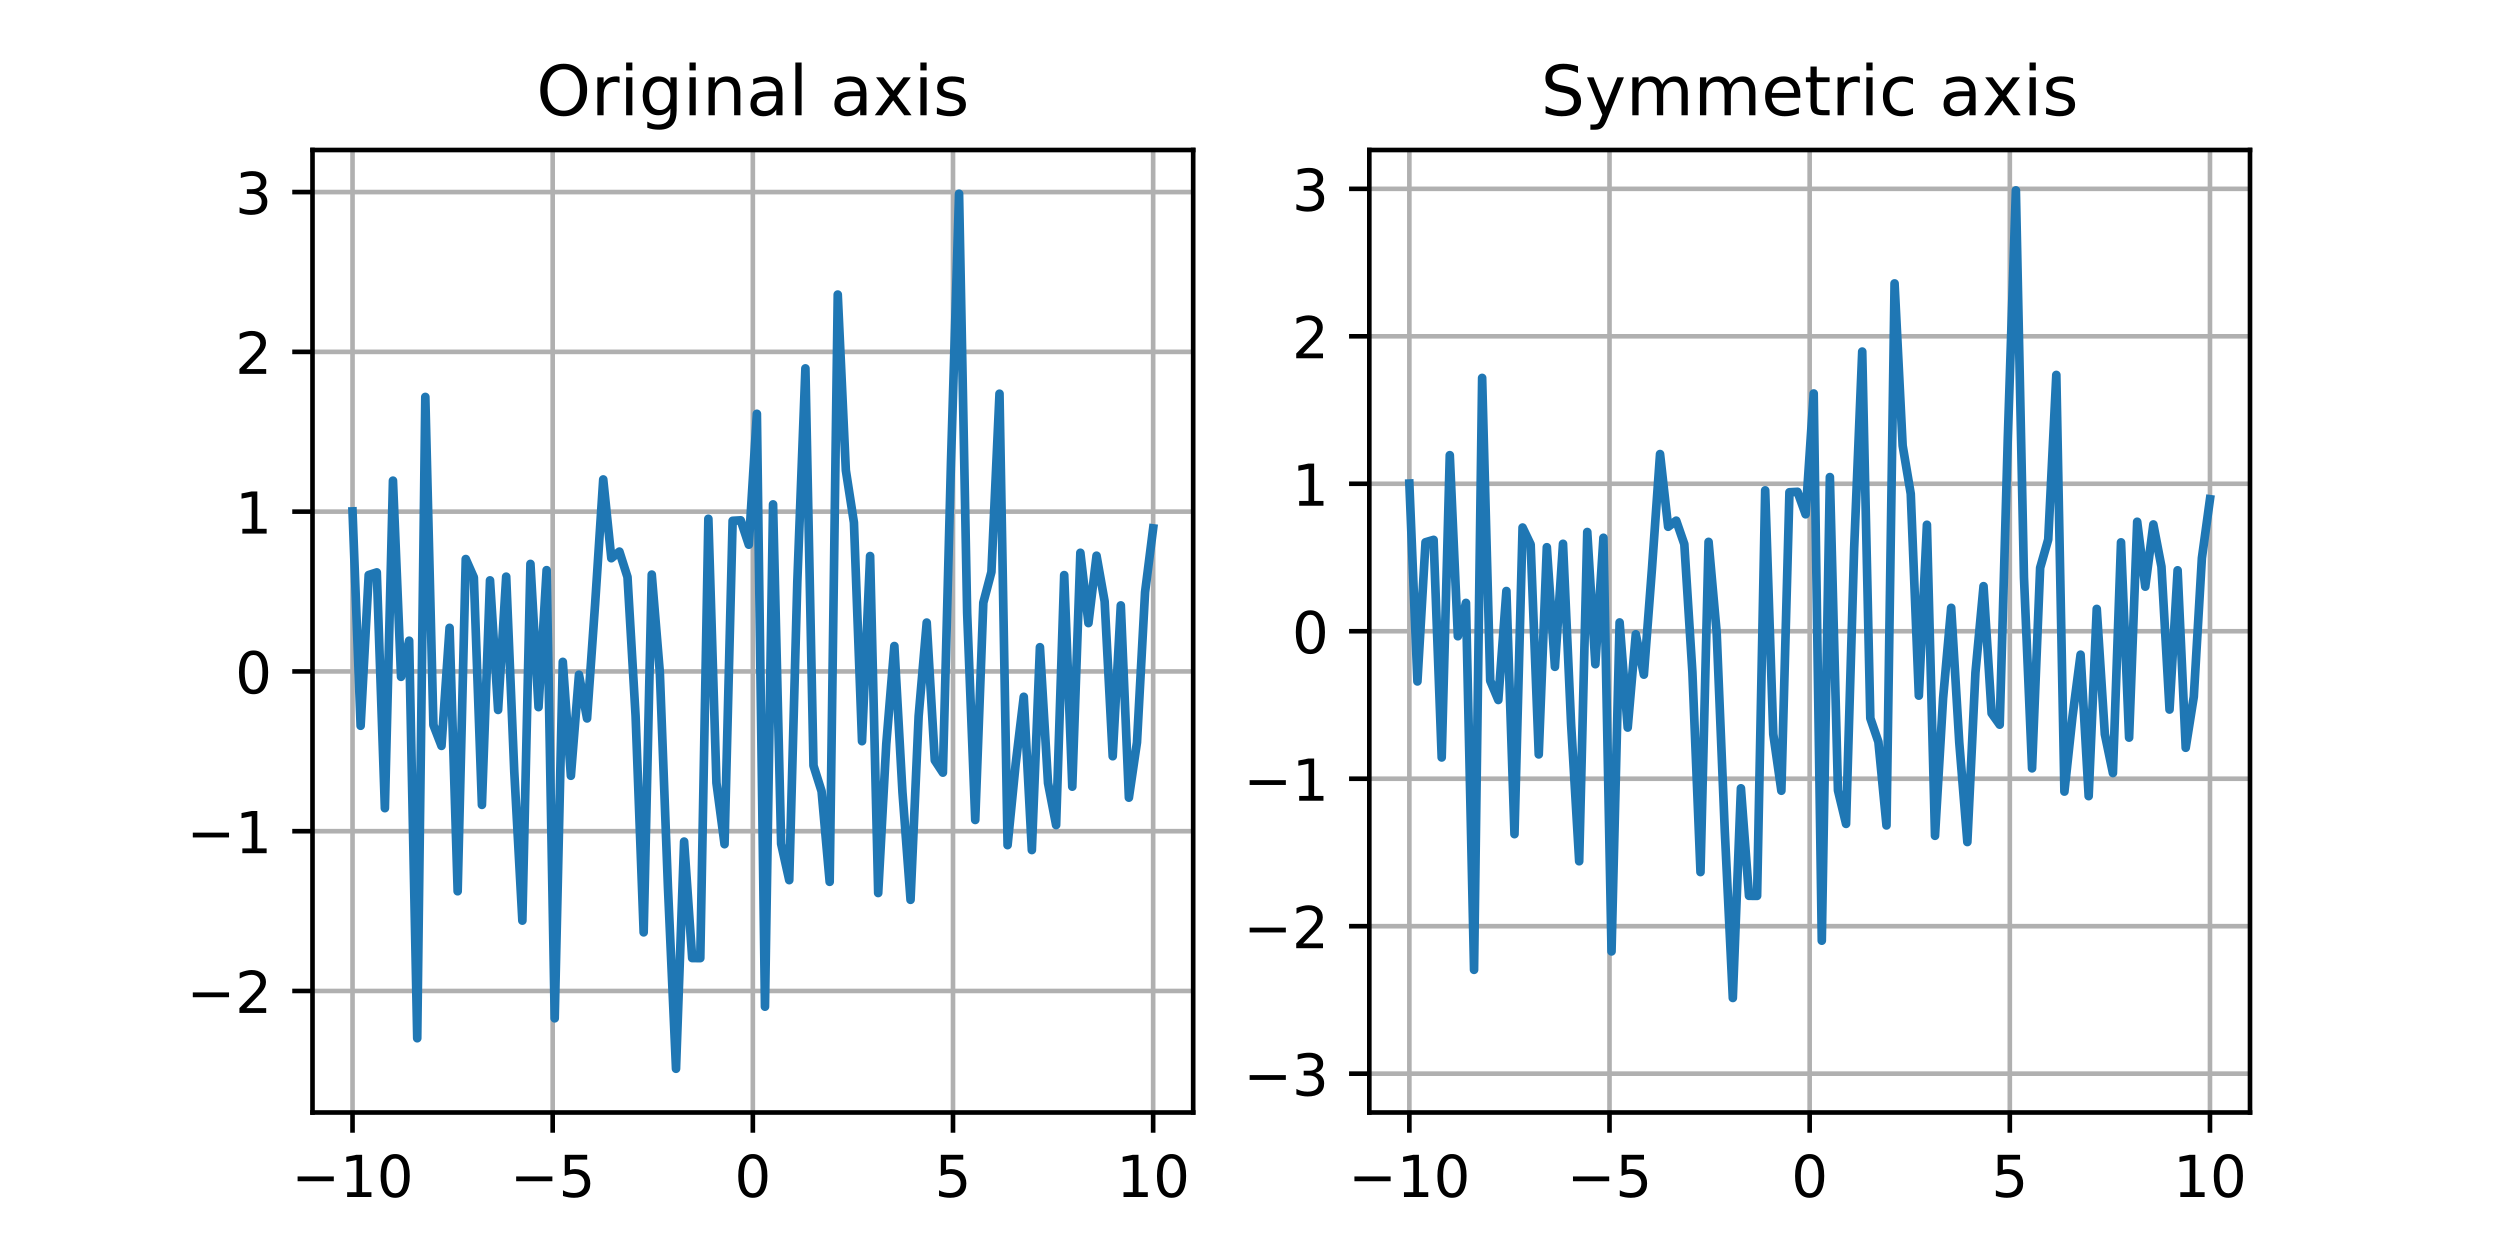
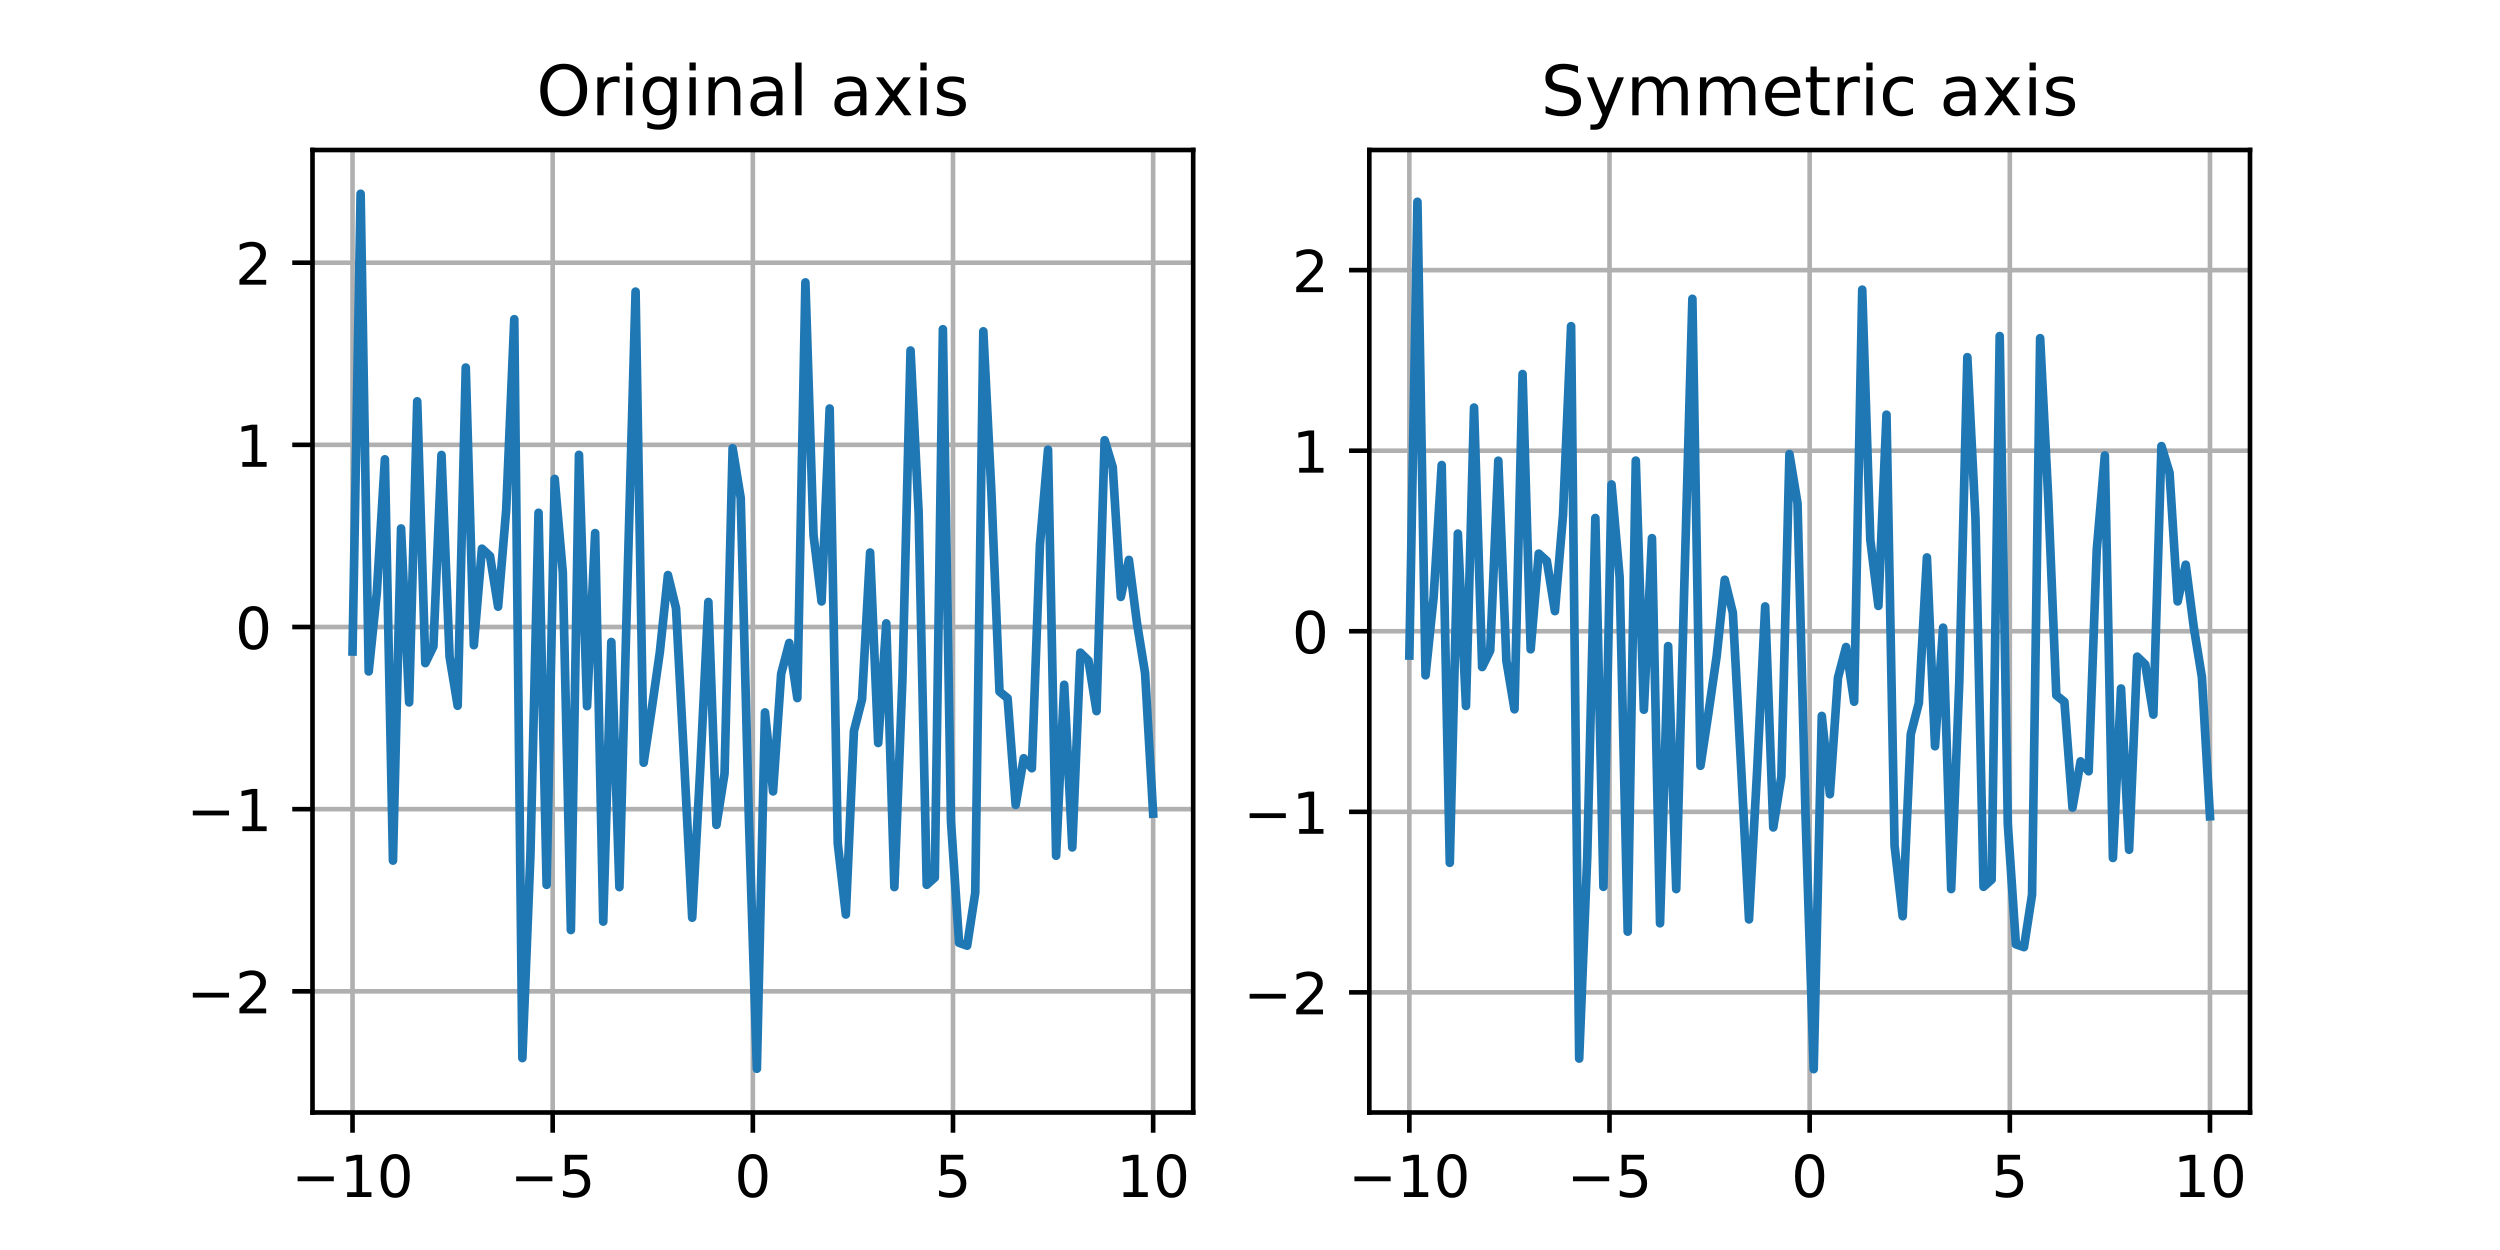
<svg xmlns="http://www.w3.org/2000/svg" xmlns:xlink="http://www.w3.org/1999/xlink" width="432pt" height="216pt" viewBox="0 0 432 216" version="1.1">
  <defs>
    <style type="text/css">*{stroke-linejoin: round; stroke-linecap: butt}</style>
  </defs>
  <g id="figure_1">
    <g id="patch_1">
      <path d="M 0 216  L 432 216  L 432 0  L 0 0  z " style="fill: #ffffff" />
    </g>
    <g id="axes_1">
      <g id="patch_2">
        <path d="M 54 192.24  L 206.182 192.24  L 206.182 25.92  L 54 25.92  z " style="fill: #ffffff" />
      </g>
      <g id="matplotlib.axis_1">
        <g id="xtick_1">
          <g id="line2d_1">
-             <path d="M 60.917 192.24  L 60.917 25.92  " clip-path="url(#p7a7a679c2c)" style="fill: none; stroke: #b0b0b0; stroke-width: 0.8; stroke-linecap: square" />
+             <path d="M 60.917 192.24  L 60.917 25.92  " clip-path="url(#p5d48677301)" style="fill: none; stroke: #b0b0b0; stroke-width: 0.8; stroke-linecap: square" />
          </g>
          <g id="line2d_2">
            <defs>
-               <path id="me1ec20bf93" d="M 0 0  L 0 3.5  " style="stroke: #000000; stroke-width: 0.8" />
+               <path id="m4b16beef6a" d="M 0 0  L 0 3.5  " style="stroke: #000000; stroke-width: 0.8" />
            </defs>
            <g>
-               <use xlink:href="#me1ec20bf93" x="60.917" y="192.24" style="stroke: #000000; stroke-width: 0.8" />
+               <use xlink:href="#m4b16beef6a" x="60.917" y="192.24" style="stroke: #000000; stroke-width: 0.8" />
            </g>
          </g>
          <g id="text_1">
            <g transform="translate(50.36501 206.8384) scale(0.1 -0.1)">
              <defs>
                <path id="DejaVuSans-2212" d="M 678 2272  L 4684 2272  L 4684 1741  L 678 1741  L 678 2272  z " transform="scale(0.015625)" />
                <path id="DejaVuSans-31" d="M 794 531  L 1825 531  L 1825 4091  L 703 3866  L 703 4441  L 1819 4666  L 2450 4666  L 2450 531  L 3481 531  L 3481 0  L 794 0  L 794 531  z " transform="scale(0.015625)" />
                <path id="DejaVuSans-30" d="M 2034 4250  Q 1547 4250 1301 3770  Q 1056 3291 1056 2328  Q 1056 1369 1301 889  Q 1547 409 2034 409  Q 2525 409 2770 889  Q 3016 1369 3016 2328  Q 3016 3291 2770 3770  Q 2525 4250 2034 4250  z M 2034 4750  Q 2819 4750 3233 4129  Q 3647 3509 3647 2328  Q 3647 1150 3233 529  Q 2819 -91 2034 -91  Q 1250 -91 836 529  Q 422 1150 422 2328  Q 422 3509 836 4129  Q 1250 4750 2034 4750  z " transform="scale(0.015625)" />
              </defs>
              <use xlink:href="#DejaVuSans-2212" />
              <use xlink:href="#DejaVuSans-31" transform="translate(83.78906 0)" />
              <use xlink:href="#DejaVuSans-30" transform="translate(147.4121 0)" />
            </g>
          </g>
        </g>
        <g id="xtick_2">
          <g id="line2d_3">
-             <path d="M 95.504 192.24  L 95.504 25.92  " clip-path="url(#p7a7a679c2c)" style="fill: none; stroke: #b0b0b0; stroke-width: 0.8; stroke-linecap: square" />
+             <path d="M 95.504 192.24  L 95.504 25.92  " clip-path="url(#p5d48677301)" style="fill: none; stroke: #b0b0b0; stroke-width: 0.8; stroke-linecap: square" />
          </g>
          <g id="line2d_4">
            <g>
-               <use xlink:href="#me1ec20bf93" x="95.504" y="192.24" style="stroke: #000000; stroke-width: 0.8" />
+               <use xlink:href="#m4b16beef6a" x="95.504" y="192.24" style="stroke: #000000; stroke-width: 0.8" />
            </g>
          </g>
          <g id="text_2">
            <g transform="translate(88.13304 206.8384) scale(0.1 -0.1)">
              <defs>
                <path id="DejaVuSans-35" d="M 691 4666  L 3169 4666  L 3169 4134  L 1269 4134  L 1269 2991  Q 1406 3038 1543 3061  Q 1681 3084 1819 3084  Q 2600 3084 3056 2656  Q 3513 2228 3513 1497  Q 3513 744 3044 326  Q 2575 -91 1722 -91  Q 1428 -91 1123 -41  Q 819 9 494 109  L 494 744  Q 775 591 1075 516  Q 1375 441 1709 441  Q 2250 441 2565 725  Q 2881 1009 2881 1497  Q 2881 1984 2565 2268  Q 2250 2553 1709 2553  Q 1456 2553 1204 2497  Q 953 2441 691 2322  L 691 4666  z " transform="scale(0.015625)" />
              </defs>
              <use xlink:href="#DejaVuSans-2212" />
              <use xlink:href="#DejaVuSans-35" transform="translate(83.78906 0)" />
            </g>
          </g>
        </g>
        <g id="xtick_3">
          <g id="line2d_5">
-             <path d="M 130.091 192.24  L 130.091 25.92  " clip-path="url(#p7a7a679c2c)" style="fill: none; stroke: #b0b0b0; stroke-width: 0.8; stroke-linecap: square" />
+             <path d="M 130.091 192.24  L 130.091 25.92  " clip-path="url(#p5d48677301)" style="fill: none; stroke: #b0b0b0; stroke-width: 0.8; stroke-linecap: square" />
          </g>
          <g id="line2d_6">
            <g>
-               <use xlink:href="#me1ec20bf93" x="130.091" y="192.24" style="stroke: #000000; stroke-width: 0.8" />
+               <use xlink:href="#m4b16beef6a" x="130.091" y="192.24" style="stroke: #000000; stroke-width: 0.8" />
            </g>
          </g>
          <g id="text_3">
            <g transform="translate(126.9097 206.8384) scale(0.1 -0.1)">
              <use xlink:href="#DejaVuSans-30" />
            </g>
          </g>
        </g>
        <g id="xtick_4">
          <g id="line2d_7">
-             <path d="M 164.678 192.24  L 164.678 25.92  " clip-path="url(#p7a7a679c2c)" style="fill: none; stroke: #b0b0b0; stroke-width: 0.8; stroke-linecap: square" />
+             <path d="M 164.678 192.24  L 164.678 25.92  " clip-path="url(#p5d48677301)" style="fill: none; stroke: #b0b0b0; stroke-width: 0.8; stroke-linecap: square" />
          </g>
          <g id="line2d_8">
            <g>
-               <use xlink:href="#me1ec20bf93" x="164.678" y="192.24" style="stroke: #000000; stroke-width: 0.8" />
+               <use xlink:href="#m4b16beef6a" x="164.678" y="192.24" style="stroke: #000000; stroke-width: 0.8" />
            </g>
          </g>
          <g id="text_4">
            <g transform="translate(161.4964 206.8384) scale(0.1 -0.1)">
              <use xlink:href="#DejaVuSans-35" />
            </g>
          </g>
        </g>
        <g id="xtick_5">
          <g id="line2d_9">
-             <path d="M 199.264 192.24  L 199.264 25.92  " clip-path="url(#p7a7a679c2c)" style="fill: none; stroke: #b0b0b0; stroke-width: 0.8; stroke-linecap: square" />
+             <path d="M 199.264 192.24  L 199.264 25.92  " clip-path="url(#p5d48677301)" style="fill: none; stroke: #b0b0b0; stroke-width: 0.8; stroke-linecap: square" />
          </g>
          <g id="line2d_10">
            <g>
-               <use xlink:href="#me1ec20bf93" x="199.264" y="192.24" style="stroke: #000000; stroke-width: 0.8" />
+               <use xlink:href="#m4b16beef6a" x="199.264" y="192.24" style="stroke: #000000; stroke-width: 0.8" />
            </g>
          </g>
          <g id="text_5">
            <g transform="translate(192.902 206.8384) scale(0.1 -0.1)">
              <use xlink:href="#DejaVuSans-31" />
              <use xlink:href="#DejaVuSans-30" transform="translate(63.62305 0)" />
            </g>
          </g>
        </g>
      </g>
      <g id="matplotlib.axis_2">
        <g id="ytick_1">
          <g id="line2d_11">
-             <path d="M 54 171.241  L 206.182 171.241  " clip-path="url(#p7a7a679c2c)" style="fill: none; stroke: #b0b0b0; stroke-width: 0.8; stroke-linecap: square" />
+             <path d="M 54 171.3  L 206.182 171.3  " clip-path="url(#p5d48677301)" style="fill: none; stroke: #b0b0b0; stroke-width: 0.8; stroke-linecap: square" />
          </g>
          <g id="line2d_12">
            <defs>
-               <path id="m6638c76626" d="M 0 0  L -3.5 0  " style="stroke: #000000; stroke-width: 0.8" />
+               <path id="mf876a88bf5" d="M 0 0  L -3.5 0  " style="stroke: #000000; stroke-width: 0.8" />
            </defs>
            <g>
-               <use xlink:href="#m6638c76626" x="54" y="171.241" style="stroke: #000000; stroke-width: 0.8" />
+               <use xlink:href="#mf876a88bf5" x="54" y="171.3" style="stroke: #000000; stroke-width: 0.8" />
            </g>
          </g>
          <g id="text_6">
-             <g transform="translate(32.25781 175.04) scale(0.1 -0.1)">
+             <g transform="translate(32.25781 175.099) scale(0.1 -0.1)">
              <defs>
                <path id="DejaVuSans-32" d="M 1228 531  L 3431 531  L 3431 0  L 469 0  L 469 531  Q 828 903 1448 1529  Q 2069 2156 2228 2338  Q 2531 2678 2651 2914  Q 2772 3150 2772 3378  Q 2772 3750 2511 3984  Q 2250 4219 1831 4219  Q 1534 4219 1204 4116  Q 875 4013 500 3803  L 500 4441  Q 881 4594 1212 4672  Q 1544 4750 1819 4750  Q 2544 4750 2975 4387  Q 3406 4025 3406 3419  Q 3406 3131 3298 2873  Q 3191 2616 2906 2266  Q 2828 2175 2409 1742  Q 1991 1309 1228 531  z " transform="scale(0.015625)" />
              </defs>
              <use xlink:href="#DejaVuSans-2212" />
              <use xlink:href="#DejaVuSans-32" transform="translate(83.78906 0)" />
            </g>
          </g>
        </g>
        <g id="ytick_2">
          <g id="line2d_13">
-             <path d="M 54 143.631  L 206.182 143.631  " clip-path="url(#p7a7a679c2c)" style="fill: none; stroke: #b0b0b0; stroke-width: 0.8; stroke-linecap: square" />
+             <path d="M 54 139.823  L 206.182 139.823  " clip-path="url(#p5d48677301)" style="fill: none; stroke: #b0b0b0; stroke-width: 0.8; stroke-linecap: square" />
          </g>
          <g id="line2d_14">
            <g>
-               <use xlink:href="#m6638c76626" x="54" y="143.631" style="stroke: #000000; stroke-width: 0.8" />
+               <use xlink:href="#mf876a88bf5" x="54" y="139.823" style="stroke: #000000; stroke-width: 0.8" />
            </g>
          </g>
          <g id="text_7">
-             <g transform="translate(32.25781 147.4301) scale(0.1 -0.1)">
+             <g transform="translate(32.25781 143.622) scale(0.1 -0.1)">
              <use xlink:href="#DejaVuSans-2212" />
              <use xlink:href="#DejaVuSans-31" transform="translate(83.78906 0)" />
            </g>
          </g>
        </g>
        <g id="ytick_3">
          <g id="line2d_15">
-             <path d="M 54 116.021  L 206.182 116.021  " clip-path="url(#p7a7a679c2c)" style="fill: none; stroke: #b0b0b0; stroke-width: 0.8; stroke-linecap: square" />
+             <path d="M 54 108.346  L 206.182 108.346  " clip-path="url(#p5d48677301)" style="fill: none; stroke: #b0b0b0; stroke-width: 0.8; stroke-linecap: square" />
          </g>
          <g id="line2d_16">
            <g>
-               <use xlink:href="#m6638c76626" x="54" y="116.021" style="stroke: #000000; stroke-width: 0.8" />
+               <use xlink:href="#mf876a88bf5" x="54" y="108.346" style="stroke: #000000; stroke-width: 0.8" />
            </g>
          </g>
          <g id="text_8">
-             <g transform="translate(40.6375 119.8202) scale(0.1 -0.1)">
+             <g transform="translate(40.6375 112.145) scale(0.1 -0.1)">
              <use xlink:href="#DejaVuSans-30" />
            </g>
          </g>
        </g>
        <g id="ytick_4">
          <g id="line2d_17">
-             <path d="M 54 88.411  L 206.182 88.411  " clip-path="url(#p7a7a679c2c)" style="fill: none; stroke: #b0b0b0; stroke-width: 0.8; stroke-linecap: square" />
+             <path d="M 54 76.869  L 206.182 76.869  " clip-path="url(#p5d48677301)" style="fill: none; stroke: #b0b0b0; stroke-width: 0.8; stroke-linecap: square" />
          </g>
          <g id="line2d_18">
            <g>
-               <use xlink:href="#m6638c76626" x="54" y="88.411" style="stroke: #000000; stroke-width: 0.8" />
+               <use xlink:href="#mf876a88bf5" x="54" y="76.869" style="stroke: #000000; stroke-width: 0.8" />
            </g>
          </g>
          <g id="text_9">
-             <g transform="translate(40.6375 92.21039) scale(0.1 -0.1)">
+             <g transform="translate(40.6375 80.66804) scale(0.1 -0.1)">
              <use xlink:href="#DejaVuSans-31" />
            </g>
          </g>
        </g>
        <g id="ytick_5">
          <g id="line2d_19">
-             <path d="M 54 60.801  L 206.182 60.801  " clip-path="url(#p7a7a679c2c)" style="fill: none; stroke: #b0b0b0; stroke-width: 0.8; stroke-linecap: square" />
+             <path d="M 54 45.392  L 206.182 45.392  " clip-path="url(#p5d48677301)" style="fill: none; stroke: #b0b0b0; stroke-width: 0.8; stroke-linecap: square" />
          </g>
          <g id="line2d_20">
            <g>
-               <use xlink:href="#m6638c76626" x="54" y="60.801" style="stroke: #000000; stroke-width: 0.8" />
+               <use xlink:href="#mf876a88bf5" x="54" y="45.392" style="stroke: #000000; stroke-width: 0.8" />
            </g>
          </g>
          <g id="text_10">
-             <g transform="translate(40.6375 64.60053) scale(0.1 -0.1)">
+             <g transform="translate(40.6375 49.19105) scale(0.1 -0.1)">
              <use xlink:href="#DejaVuSans-32" />
            </g>
          </g>
        </g>
-         <g id="ytick_6">
-           <g id="line2d_21">
-             <path d="M 54 33.191  L 206.182 33.191  " clip-path="url(#p7a7a679c2c)" style="fill: none; stroke: #b0b0b0; stroke-width: 0.8; stroke-linecap: square" />
-           </g>
-           <g id="line2d_22">
-             <g>
-               <use xlink:href="#m6638c76626" x="54" y="33.191" style="stroke: #000000; stroke-width: 0.8" />
-             </g>
-           </g>
-           <g id="text_11">
-             <g transform="translate(40.6375 36.99067) scale(0.1 -0.1)">
-               <defs>
-                 <path id="DejaVuSans-33" d="M 2597 2516  Q 3050 2419 3304 2112  Q 3559 1806 3559 1356  Q 3559 666 3084 287  Q 2609 -91 1734 -91  Q 1441 -91 1130 -33  Q 819 25 488 141  L 488 750  Q 750 597 1062 519  Q 1375 441 1716 441  Q 2309 441 2620 675  Q 2931 909 2931 1356  Q 2931 1769 2642 2001  Q 2353 2234 1838 2234  L 1294 2234  L 1294 2753  L 1863 2753  Q 2328 2753 2575 2939  Q 2822 3125 2822 3475  Q 2822 3834 2567 4026  Q 2313 4219 1838 4219  Q 1578 4219 1281 4162  Q 984 4106 628 3988  L 628 4550  Q 988 4650 1302 4700  Q 1616 4750 1894 4750  Q 2613 4750 3031 4423  Q 3450 4097 3450 3541  Q 3450 3153 3228 2886  Q 3006 2619 2597 2516  z " transform="scale(0.015625)" />
-               </defs>
-               <use xlink:href="#DejaVuSans-33" />
-             </g>
-           </g>
-         </g>
-       </g>
-       <g id="line2d_23">
-         <path d="M 60.917 88.368  L 62.315 125.415  L 63.712 99.361  L 65.11 98.912  L 66.507 139.651  L 67.905 83.058  L 69.302 116.954  L 70.699 110.714  L 72.097 179.406  L 73.494 68.592  L 74.892 125.283  L 76.289 128.889  L 77.687 108.489  L 79.084 154.008  L 80.482 96.605  L 81.879 99.777  L 83.276 139.08  L 84.674 100.289  L 86.071 122.676  L 87.469 99.649  L 88.866 133.362  L 90.264 159.082  L 91.661 97.442  L 93.059 122.191  L 94.456 98.522  L 95.853 175.962  L 97.251 114.373  L 98.648 134.052  L 100.046 116.593  L 101.443 124.145  L 102.841 104.301  L 104.238 82.85  L 105.636 96.459  L 107.033 95.318  L 108.431 99.714  L 109.828 123.7  L 111.225 161.111  L 112.623 99.289  L 114.02 116.191  L 115.418 153.263  L 116.815 184.68  L 118.213 145.427  L 119.61 165.553  L 121.008 165.563  L 122.405 89.646  L 123.802 135.292  L 125.2 145.877  L 126.597 89.996  L 127.995 89.914  L 129.392 94.123  L 130.79 71.507  L 132.187 173.953  L 133.585 87.158  L 134.982 145.816  L 136.379 152.084  L 137.777 100.51  L 139.174 63.66  L 140.572 132.307  L 141.969 136.735  L 143.367 152.377  L 144.764 50.901  L 146.162 81.274  L 147.559 90.288  L 148.956 128.077  L 150.354 96.086  L 151.751 154.315  L 153.149 128.554  L 154.546 111.635  L 155.944 136.882  L 157.341 155.486  L 158.739 123.76  L 160.136 107.583  L 161.533 131.381  L 162.931 133.511  L 164.328 79.91  L 165.726 33.48  L 167.123 105.906  L 168.521 141.686  L 169.918 104.147  L 171.316 98.833  L 172.713 68.033  L 174.11 146.038  L 175.508 132.009  L 176.905 120.407  L 178.303 146.889  L 179.7 111.839  L 181.098 135.312  L 182.495 142.572  L 183.893 99.377  L 185.29 135.935  L 186.687 95.522  L 188.085 107.67  L 189.482 96.027  L 190.88 103.922  L 192.277 130.68  L 193.675 104.614  L 195.072 137.835  L 196.47 128.289  L 197.867 102.321  L 199.264 91.299  " clip-path="url(#p7a7a679c2c)" style="fill: none; stroke: #1f77b4; stroke-width: 1.5; stroke-linecap: square" />
+       </g>
+       <g id="line2d_21">
+         <path d="M 60.917 112.577  L 62.315 33.48  L 63.712 116.026  L 65.11 102.437  L 66.507 79.374  L 67.905 148.712  L 69.302 91.324  L 70.699 121.373  L 72.097 69.353  L 73.494 114.586  L 74.892 111.71  L 76.289 78.619  L 77.687 113.489  L 79.084 121.951  L 80.482 63.514  L 81.879 111.487  L 83.276 94.814  L 84.674 96.086  L 86.071 104.833  L 87.469 88.117  L 88.866 55.161  L 90.264 182.837  L 91.661 147.603  L 93.059 88.607  L 94.456 152.899  L 95.853 82.758  L 97.251 98.903  L 98.648 160.706  L 100.046 78.603  L 101.443 122.021  L 102.841 92.119  L 104.238 159.253  L 105.636 110.938  L 107.033 153.294  L 108.431 100.31  L 109.828 50.395  L 111.225 131.796  L 112.623 122.458  L 114.02 112.684  L 115.418 99.374  L 116.815 105.109  L 118.213 131.369  L 119.61 158.577  L 121.008 132.732  L 122.405 104.022  L 123.802 142.543  L 125.2 133.67  L 126.597 77.465  L 127.995 86.057  L 129.392 140.957  L 130.79 184.68  L 132.187 123.107  L 133.585 136.753  L 134.982 116.451  L 136.379 111.101  L 137.777 120.624  L 139.174 48.799  L 140.572 92.444  L 141.969 103.926  L 143.367 70.592  L 144.764 145.738  L 146.162 158.025  L 147.559 126.318  L 148.956 120.846  L 150.354 95.48  L 151.751 128.389  L 153.149 107.721  L 154.546 153.287  L 155.944 117.262  L 157.341 60.569  L 158.739 88.566  L 160.136 152.895  L 161.533 151.644  L 162.931 56.891  L 164.328 141.928  L 165.726 162.914  L 167.123 163.412  L 168.521 154.268  L 169.918 57.255  L 171.316 85.082  L 172.713 119.502  L 174.11 120.644  L 175.508 139.081  L 176.905 131.028  L 178.303 132.754  L 179.7 94.177  L 181.098 77.701  L 182.495 147.867  L 183.893 118.332  L 185.29 146.432  L 186.687 112.779  L 188.085 114.147  L 189.482 122.877  L 190.88 76.07  L 192.277 80.722  L 193.675 103.14  L 195.072 96.749  L 196.47 107.684  L 197.867 116.306  L 199.264 140.601  " clip-path="url(#p5d48677301)" style="fill: none; stroke: #1f77b4; stroke-width: 1.5; stroke-linecap: square" />
      </g>
      <g id="patch_3">
        <path d="M 54 192.24  L 54 25.92  " style="fill: none; stroke: #000000; stroke-width: 0.8; stroke-linejoin: miter; stroke-linecap: square" />
      </g>
      <g id="patch_4">
        <path d="M 206.182 192.24  L 206.182 25.92  " style="fill: none; stroke: #000000; stroke-width: 0.8; stroke-linejoin: miter; stroke-linecap: square" />
      </g>
      <g id="patch_5">
        <path d="M 54 192.24  L 206.182 192.24  " style="fill: none; stroke: #000000; stroke-width: 0.8; stroke-linejoin: miter; stroke-linecap: square" />
      </g>
      <g id="patch_6">
        <path d="M 54 25.92  L 206.182 25.92  " style="fill: none; stroke: #000000; stroke-width: 0.8; stroke-linejoin: miter; stroke-linecap: square" />
      </g>
-       <g id="text_12">
+       <g id="text_11">
        <g transform="translate(92.68466 19.92) scale(0.12 -0.12)">
          <defs>
            <path id="DejaVuSans-4f" d="M 2522 4238  Q 1834 4238 1429 3725  Q 1025 3213 1025 2328  Q 1025 1447 1429 934  Q 1834 422 2522 422  Q 3209 422 3611 934  Q 4013 1447 4013 2328  Q 4013 3213 3611 3725  Q 3209 4238 2522 4238  z M 2522 4750  Q 3503 4750 4090 4092  Q 4678 3434 4678 2328  Q 4678 1225 4090 567  Q 3503 -91 2522 -91  Q 1538 -91 948 565  Q 359 1222 359 2328  Q 359 3434 948 4092  Q 1538 4750 2522 4750  z " transform="scale(0.015625)" />
            <path id="DejaVuSans-72" d="M 2631 2963  Q 2534 3019 2420 3045  Q 2306 3072 2169 3072  Q 1681 3072 1420 2755  Q 1159 2438 1159 1844  L 1159 0  L 581 0  L 581 3500  L 1159 3500  L 1159 2956  Q 1341 3275 1631 3429  Q 1922 3584 2338 3584  Q 2397 3584 2469 3576  Q 2541 3569 2628 3553  L 2631 2963  z " transform="scale(0.015625)" />
            <path id="DejaVuSans-69" d="M 603 3500  L 1178 3500  L 1178 0  L 603 0  L 603 3500  z M 603 4863  L 1178 4863  L 1178 4134  L 603 4134  L 603 4863  z " transform="scale(0.015625)" />
            <path id="DejaVuSans-67" d="M 2906 1791  Q 2906 2416 2648 2759  Q 2391 3103 1925 3103  Q 1463 3103 1205 2759  Q 947 2416 947 1791  Q 947 1169 1205 825  Q 1463 481 1925 481  Q 2391 481 2648 825  Q 2906 1169 2906 1791  z M 3481 434  Q 3481 -459 3084 -895  Q 2688 -1331 1869 -1331  Q 1566 -1331 1297 -1286  Q 1028 -1241 775 -1147  L 775 -588  Q 1028 -725 1275 -790  Q 1522 -856 1778 -856  Q 2344 -856 2625 -561  Q 2906 -266 2906 331  L 2906 616  Q 2728 306 2450 153  Q 2172 0 1784 0  Q 1141 0 747 490  Q 353 981 353 1791  Q 353 2603 747 3093  Q 1141 3584 1784 3584  Q 2172 3584 2450 3431  Q 2728 3278 2906 2969  L 2906 3500  L 3481 3500  L 3481 434  z " transform="scale(0.015625)" />
            <path id="DejaVuSans-6e" d="M 3513 2113  L 3513 0  L 2938 0  L 2938 2094  Q 2938 2591 2744 2837  Q 2550 3084 2163 3084  Q 1697 3084 1428 2787  Q 1159 2491 1159 1978  L 1159 0  L 581 0  L 581 3500  L 1159 3500  L 1159 2956  Q 1366 3272 1645 3428  Q 1925 3584 2291 3584  Q 2894 3584 3203 3211  Q 3513 2838 3513 2113  z " transform="scale(0.015625)" />
            <path id="DejaVuSans-61" d="M 2194 1759  Q 1497 1759 1228 1600  Q 959 1441 959 1056  Q 959 750 1161 570  Q 1363 391 1709 391  Q 2188 391 2477 730  Q 2766 1069 2766 1631  L 2766 1759  L 2194 1759  z M 3341 1997  L 3341 0  L 2766 0  L 2766 531  Q 2569 213 2275 61  Q 1981 -91 1556 -91  Q 1019 -91 701 211  Q 384 513 384 1019  Q 384 1609 779 1909  Q 1175 2209 1959 2209  L 2766 2209  L 2766 2266  Q 2766 2663 2505 2880  Q 2244 3097 1772 3097  Q 1472 3097 1187 3025  Q 903 2953 641 2809  L 641 3341  Q 956 3463 1253 3523  Q 1550 3584 1831 3584  Q 2591 3584 2966 3190  Q 3341 2797 3341 1997  z " transform="scale(0.015625)" />
            <path id="DejaVuSans-6c" d="M 603 4863  L 1178 4863  L 1178 0  L 603 0  L 603 4863  z " transform="scale(0.015625)" />
            <path id="DejaVuSans-20" transform="scale(0.015625)" />
            <path id="DejaVuSans-78" d="M 3513 3500  L 2247 1797  L 3578 0  L 2900 0  L 1881 1375  L 863 0  L 184 0  L 1544 1831  L 300 3500  L 978 3500  L 1906 2253  L 2834 3500  L 3513 3500  z " transform="scale(0.015625)" />
            <path id="DejaVuSans-73" d="M 2834 3397  L 2834 2853  Q 2591 2978 2328 3040  Q 2066 3103 1784 3103  Q 1356 3103 1142 2972  Q 928 2841 928 2578  Q 928 2378 1081 2264  Q 1234 2150 1697 2047  L 1894 2003  Q 2506 1872 2764 1633  Q 3022 1394 3022 966  Q 3022 478 2636 193  Q 2250 -91 1575 -91  Q 1294 -91 989 -36  Q 684 19 347 128  L 347 722  Q 666 556 975 473  Q 1284 391 1588 391  Q 1994 391 2212 530  Q 2431 669 2431 922  Q 2431 1156 2273 1281  Q 2116 1406 1581 1522  L 1381 1569  Q 847 1681 609 1914  Q 372 2147 372 2553  Q 372 3047 722 3315  Q 1072 3584 1716 3584  Q 2034 3584 2315 3537  Q 2597 3491 2834 3397  z " transform="scale(0.015625)" />
          </defs>
          <use xlink:href="#DejaVuSans-4f" />
          <use xlink:href="#DejaVuSans-72" transform="translate(78.71094 0)" />
          <use xlink:href="#DejaVuSans-69" transform="translate(119.8242 0)" />
          <use xlink:href="#DejaVuSans-67" transform="translate(147.6074 0)" />
          <use xlink:href="#DejaVuSans-69" transform="translate(211.084 0)" />
          <use xlink:href="#DejaVuSans-6e" transform="translate(238.8672 0)" />
          <use xlink:href="#DejaVuSans-61" transform="translate(302.2461 0)" />
          <use xlink:href="#DejaVuSans-6c" transform="translate(363.5254 0)" />
          <use xlink:href="#DejaVuSans-20" transform="translate(391.3086 0)" />
          <use xlink:href="#DejaVuSans-61" transform="translate(423.0957 0)" />
          <use xlink:href="#DejaVuSans-78" transform="translate(484.375 0)" />
          <use xlink:href="#DejaVuSans-69" transform="translate(543.5547 0)" />
          <use xlink:href="#DejaVuSans-73" transform="translate(571.3379 0)" />
        </g>
      </g>
    </g>
    <g id="axes_2">
      <g id="patch_7">
        <path d="M 236.618 192.24  L 388.8 192.24  L 388.8 25.92  L 236.618 25.92  z " style="fill: #ffffff" />
      </g>
      <g id="matplotlib.axis_3">
        <g id="xtick_6">
-           <g id="line2d_24">
-             <path d="M 243.536 192.24  L 243.536 25.92  " clip-path="url(#pa6980bd70a)" style="fill: none; stroke: #b0b0b0; stroke-width: 0.8; stroke-linecap: square" />
-           </g>
-           <g id="line2d_25">
-             <g>
-               <use xlink:href="#me1ec20bf93" x="243.536" y="192.24" style="stroke: #000000; stroke-width: 0.8" />
-             </g>
-           </g>
-           <g id="text_13">
+           <g id="line2d_22">
+             <path d="M 243.536 192.24  L 243.536 25.92  " clip-path="url(#p36d8675177)" style="fill: none; stroke: #b0b0b0; stroke-width: 0.8; stroke-linecap: square" />
+           </g>
+           <g id="line2d_23">
+             <g>
+               <use xlink:href="#m4b16beef6a" x="243.536" y="192.24" style="stroke: #000000; stroke-width: 0.8" />
+             </g>
+           </g>
+           <g id="text_12">
            <g transform="translate(232.9832 206.8384) scale(0.1 -0.1)">
              <use xlink:href="#DejaVuSans-2212" />
              <use xlink:href="#DejaVuSans-31" transform="translate(83.78906 0)" />
              <use xlink:href="#DejaVuSans-30" transform="translate(147.4121 0)" />
            </g>
          </g>
        </g>
        <g id="xtick_7">
+           <g id="line2d_24">
+             <path d="M 278.122 192.24  L 278.122 25.92  " clip-path="url(#p36d8675177)" style="fill: none; stroke: #b0b0b0; stroke-width: 0.8; stroke-linecap: square" />
+           </g>
+           <g id="line2d_25">
+             <g>
+               <use xlink:href="#m4b16beef6a" x="278.122" y="192.24" style="stroke: #000000; stroke-width: 0.8" />
+             </g>
+           </g>
+           <g id="text_13">
+             <g transform="translate(270.7512 206.8384) scale(0.1 -0.1)">
+               <use xlink:href="#DejaVuSans-2212" />
+               <use xlink:href="#DejaVuSans-35" transform="translate(83.78906 0)" />
+             </g>
+           </g>
+         </g>
+         <g id="xtick_8">
          <g id="line2d_26">
-             <path d="M 278.122 192.24  L 278.122 25.92  " clip-path="url(#pa6980bd70a)" style="fill: none; stroke: #b0b0b0; stroke-width: 0.8; stroke-linecap: square" />
+             <path d="M 312.709 192.24  L 312.709 25.92  " clip-path="url(#p36d8675177)" style="fill: none; stroke: #b0b0b0; stroke-width: 0.8; stroke-linecap: square" />
          </g>
          <g id="line2d_27">
            <g>
-               <use xlink:href="#me1ec20bf93" x="278.122" y="192.24" style="stroke: #000000; stroke-width: 0.8" />
+               <use xlink:href="#m4b16beef6a" x="312.709" y="192.24" style="stroke: #000000; stroke-width: 0.8" />
            </g>
          </g>
          <g id="text_14">
-             <g transform="translate(270.7512 206.8384) scale(0.1 -0.1)">
-               <use xlink:href="#DejaVuSans-2212" />
-               <use xlink:href="#DejaVuSans-35" transform="translate(83.78906 0)" />
-             </g>
-           </g>
-         </g>
-         <g id="xtick_8">
-           <g id="line2d_28">
-             <path d="M 312.709 192.24  L 312.709 25.92  " clip-path="url(#pa6980bd70a)" style="fill: none; stroke: #b0b0b0; stroke-width: 0.8; stroke-linecap: square" />
-           </g>
-           <g id="line2d_29">
-             <g>
-               <use xlink:href="#me1ec20bf93" x="312.709" y="192.24" style="stroke: #000000; stroke-width: 0.8" />
-             </g>
-           </g>
-           <g id="text_15">
            <g transform="translate(309.5278 206.8384) scale(0.1 -0.1)">
              <use xlink:href="#DejaVuSans-30" />
            </g>
          </g>
        </g>
        <g id="xtick_9">
-           <g id="line2d_30">
-             <path d="M 347.296 192.24  L 347.296 25.92  " clip-path="url(#pa6980bd70a)" style="fill: none; stroke: #b0b0b0; stroke-width: 0.8; stroke-linecap: square" />
-           </g>
-           <g id="line2d_31">
-             <g>
-               <use xlink:href="#me1ec20bf93" x="347.296" y="192.24" style="stroke: #000000; stroke-width: 0.8" />
-             </g>
-           </g>
-           <g id="text_16">
+           <g id="line2d_28">
+             <path d="M 347.296 192.24  L 347.296 25.92  " clip-path="url(#p36d8675177)" style="fill: none; stroke: #b0b0b0; stroke-width: 0.8; stroke-linecap: square" />
+           </g>
+           <g id="line2d_29">
+             <g>
+               <use xlink:href="#m4b16beef6a" x="347.296" y="192.24" style="stroke: #000000; stroke-width: 0.8" />
+             </g>
+           </g>
+           <g id="text_15">
            <g transform="translate(344.1146 206.8384) scale(0.1 -0.1)">
              <use xlink:href="#DejaVuSans-35" />
            </g>
          </g>
        </g>
        <g id="xtick_10">
-           <g id="line2d_32">
-             <path d="M 381.883 192.24  L 381.883 25.92  " clip-path="url(#pa6980bd70a)" style="fill: none; stroke: #b0b0b0; stroke-width: 0.8; stroke-linecap: square" />
-           </g>
-           <g id="line2d_33">
-             <g>
-               <use xlink:href="#me1ec20bf93" x="381.883" y="192.24" style="stroke: #000000; stroke-width: 0.8" />
-             </g>
-           </g>
-           <g id="text_17">
+           <g id="line2d_30">
+             <path d="M 381.883 192.24  L 381.883 25.92  " clip-path="url(#p36d8675177)" style="fill: none; stroke: #b0b0b0; stroke-width: 0.8; stroke-linecap: square" />
+           </g>
+           <g id="line2d_31">
+             <g>
+               <use xlink:href="#m4b16beef6a" x="381.883" y="192.24" style="stroke: #000000; stroke-width: 0.8" />
+             </g>
+           </g>
+           <g id="text_16">
            <g transform="translate(375.5201 206.8384) scale(0.1 -0.1)">
              <use xlink:href="#DejaVuSans-31" />
              <use xlink:href="#DejaVuSans-30" transform="translate(63.62305 0)" />
            </g>
          </g>
        </g>
      </g>
      <g id="matplotlib.axis_4">
+         <g id="ytick_6">
+           <g id="line2d_32">
+             <path d="M 236.618 171.483  L 388.8 171.483  " clip-path="url(#p36d8675177)" style="fill: none; stroke: #b0b0b0; stroke-width: 0.8; stroke-linecap: square" />
+           </g>
+           <g id="line2d_33">
+             <g>
+               <use xlink:href="#mf876a88bf5" x="236.618" y="171.483" style="stroke: #000000; stroke-width: 0.8" />
+             </g>
+           </g>
+           <g id="text_17">
+             <g transform="translate(214.876 175.2823) scale(0.1 -0.1)">
+               <use xlink:href="#DejaVuSans-2212" />
+               <use xlink:href="#DejaVuSans-32" transform="translate(83.78906 0)" />
+             </g>
+           </g>
+         </g>
        <g id="ytick_7">
          <g id="line2d_34">
-             <path d="M 236.618 185.529  L 388.8 185.529  " clip-path="url(#pa6980bd70a)" style="fill: none; stroke: #b0b0b0; stroke-width: 0.8; stroke-linecap: square" />
+             <path d="M 236.618 140.282  L 388.8 140.282  " clip-path="url(#p36d8675177)" style="fill: none; stroke: #b0b0b0; stroke-width: 0.8; stroke-linecap: square" />
          </g>
          <g id="line2d_35">
            <g>
-               <use xlink:href="#m6638c76626" x="236.618" y="185.529" style="stroke: #000000; stroke-width: 0.8" />
+               <use xlink:href="#mf876a88bf5" x="236.618" y="140.282" style="stroke: #000000; stroke-width: 0.8" />
            </g>
          </g>
          <g id="text_18">
-             <g transform="translate(214.876 189.3279) scale(0.1 -0.1)">
-               <use xlink:href="#DejaVuSans-2212" />
-               <use xlink:href="#DejaVuSans-33" transform="translate(83.78906 0)" />
+             <g transform="translate(214.876 144.0808) scale(0.1 -0.1)">
+               <use xlink:href="#DejaVuSans-2212" />
+               <use xlink:href="#DejaVuSans-31" transform="translate(83.78906 0)" />
            </g>
          </g>
        </g>
        <g id="ytick_8">
          <g id="line2d_36">
-             <path d="M 236.618 160.046  L 388.8 160.046  " clip-path="url(#pa6980bd70a)" style="fill: none; stroke: #b0b0b0; stroke-width: 0.8; stroke-linecap: square" />
+             <path d="M 236.618 109.08  L 388.8 109.08  " clip-path="url(#p36d8675177)" style="fill: none; stroke: #b0b0b0; stroke-width: 0.8; stroke-linecap: square" />
          </g>
          <g id="line2d_37">
            <g>
-               <use xlink:href="#m6638c76626" x="236.618" y="160.046" style="stroke: #000000; stroke-width: 0.8" />
+               <use xlink:href="#mf876a88bf5" x="236.618" y="109.08" style="stroke: #000000; stroke-width: 0.8" />
            </g>
          </g>
          <g id="text_19">
-             <g transform="translate(214.876 163.845) scale(0.1 -0.1)">
-               <use xlink:href="#DejaVuSans-2212" />
-               <use xlink:href="#DejaVuSans-32" transform="translate(83.78906 0)" />
+             <g transform="translate(223.2557 112.8792) scale(0.1 -0.1)">
+               <use xlink:href="#DejaVuSans-30" />
            </g>
          </g>
        </g>
        <g id="ytick_9">
          <g id="line2d_38">
-             <path d="M 236.618 134.563  L 388.8 134.563  " clip-path="url(#pa6980bd70a)" style="fill: none; stroke: #b0b0b0; stroke-width: 0.8; stroke-linecap: square" />
+             <path d="M 236.618 77.878  L 388.8 77.878  " clip-path="url(#p36d8675177)" style="fill: none; stroke: #b0b0b0; stroke-width: 0.8; stroke-linecap: square" />
          </g>
          <g id="line2d_39">
            <g>
-               <use xlink:href="#m6638c76626" x="236.618" y="134.563" style="stroke: #000000; stroke-width: 0.8" />
+               <use xlink:href="#mf876a88bf5" x="236.618" y="77.878" style="stroke: #000000; stroke-width: 0.8" />
            </g>
          </g>
          <g id="text_20">
-             <g transform="translate(214.876 138.3621) scale(0.1 -0.1)">
-               <use xlink:href="#DejaVuSans-2212" />
-               <use xlink:href="#DejaVuSans-31" transform="translate(83.78906 0)" />
+             <g transform="translate(223.2557 81.67769) scale(0.1 -0.1)">
+               <use xlink:href="#DejaVuSans-31" />
            </g>
          </g>
        </g>
        <g id="ytick_10">
          <g id="line2d_40">
-             <path d="M 236.618 109.08  L 388.8 109.08  " clip-path="url(#pa6980bd70a)" style="fill: none; stroke: #b0b0b0; stroke-width: 0.8; stroke-linecap: square" />
+             <path d="M 236.618 46.677  L 388.8 46.677  " clip-path="url(#p36d8675177)" style="fill: none; stroke: #b0b0b0; stroke-width: 0.8; stroke-linecap: square" />
          </g>
          <g id="line2d_41">
            <g>
-               <use xlink:href="#m6638c76626" x="236.618" y="109.08" style="stroke: #000000; stroke-width: 0.8" />
+               <use xlink:href="#mf876a88bf5" x="236.618" y="46.677" style="stroke: #000000; stroke-width: 0.8" />
            </g>
          </g>
          <g id="text_21">
-             <g transform="translate(223.2557 112.8792) scale(0.1 -0.1)">
-               <use xlink:href="#DejaVuSans-30" />
-             </g>
-           </g>
-         </g>
-         <g id="ytick_11">
-           <g id="line2d_42">
-             <path d="M 236.618 83.597  L 388.8 83.597  " clip-path="url(#pa6980bd70a)" style="fill: none; stroke: #b0b0b0; stroke-width: 0.8; stroke-linecap: square" />
-           </g>
-           <g id="line2d_43">
-             <g>
-               <use xlink:href="#m6638c76626" x="236.618" y="83.597" style="stroke: #000000; stroke-width: 0.8" />
-             </g>
-           </g>
-           <g id="text_22">
-             <g transform="translate(223.2557 87.39631) scale(0.1 -0.1)">
-               <use xlink:href="#DejaVuSans-31" />
-             </g>
-           </g>
-         </g>
-         <g id="ytick_12">
-           <g id="line2d_44">
-             <path d="M 236.618 58.114  L 388.8 58.114  " clip-path="url(#pa6980bd70a)" style="fill: none; stroke: #b0b0b0; stroke-width: 0.8; stroke-linecap: square" />
-           </g>
-           <g id="line2d_45">
-             <g>
-               <use xlink:href="#m6638c76626" x="236.618" y="58.114" style="stroke: #000000; stroke-width: 0.8" />
-             </g>
-           </g>
-           <g id="text_23">
-             <g transform="translate(223.2557 61.91341) scale(0.1 -0.1)">
+             <g transform="translate(223.2557 50.47615) scale(0.1 -0.1)">
              <use xlink:href="#DejaVuSans-32" />
            </g>
          </g>
        </g>
-         <g id="ytick_13">
-           <g id="line2d_46">
-             <path d="M 236.618 32.631  L 388.8 32.631  " clip-path="url(#pa6980bd70a)" style="fill: none; stroke: #b0b0b0; stroke-width: 0.8; stroke-linecap: square" />
-           </g>
-           <g id="line2d_47">
-             <g>
-               <use xlink:href="#m6638c76626" x="236.618" y="32.631" style="stroke: #000000; stroke-width: 0.8" />
-             </g>
-           </g>
-           <g id="text_24">
-             <g transform="translate(223.2557 36.4305) scale(0.1 -0.1)">
-               <use xlink:href="#DejaVuSans-33" />
-             </g>
-           </g>
-         </g>
-       </g>
-       <g id="line2d_48">
-         <path d="M 243.536 83.558  L 244.933 117.75  L 246.33 93.703  L 247.728 93.289  L 249.125 130.89  L 250.523 78.656  L 251.92 109.941  L 253.318 104.182  L 254.715 167.582  L 256.113 65.305  L 257.51 117.628  L 258.907 120.957  L 260.305 102.129  L 261.702 144.14  L 263.1 91.16  L 264.497 94.087  L 265.895 130.363  L 267.292 94.56  L 268.69 115.223  L 270.087 93.969  L 271.484 125.085  L 272.882 148.824  L 274.279 91.932  L 275.677 114.775  L 277.074 92.929  L 278.472 164.403  L 279.869 107.559  L 281.267 125.722  L 282.664 109.608  L 284.061 116.578  L 285.459 98.263  L 286.856 78.464  L 288.254 91.025  L 289.651 89.972  L 291.049 94.03  L 292.446 116.168  L 293.844 150.696  L 295.241 93.637  L 296.638 109.237  L 298.036 143.453  L 299.433 172.45  L 300.831 136.221  L 302.228 154.796  L 303.626 154.805  L 305.023 84.737  L 306.421 126.866  L 307.818 136.636  L 309.215 85.06  L 310.613 84.984  L 312.01 88.869  L 313.408 67.995  L 314.805 162.549  L 316.203 82.441  L 317.6 136.58  L 318.998 142.365  L 320.395 94.764  L 321.792 60.753  L 323.19 124.111  L 324.587 128.198  L 325.985 142.635  L 327.382 48.976  L 328.78 77.01  L 330.177 85.329  L 331.575 120.207  L 332.972 90.68  L 334.369 144.424  L 335.767 120.647  L 337.164 105.032  L 338.562 128.334  L 339.959 145.505  L 341.357 116.222  L 342.754 101.292  L 344.152 123.256  L 345.549 125.222  L 346.947 75.751  L 348.344 32.898  L 349.741 99.744  L 351.139 132.768  L 352.536 98.121  L 353.934 93.216  L 355.331 64.789  L 356.729 136.785  L 358.126 123.836  L 359.524 113.128  L 360.921 137.57  L 362.318 105.22  L 363.716 126.884  L 365.113 133.586  L 366.511 93.719  L 367.908 127.46  L 369.306 90.161  L 370.703 101.372  L 372.101 90.626  L 373.498 97.913  L 374.895 122.61  L 376.293 98.551  L 377.69 129.213  L 379.088 120.403  L 380.485 96.436  L 381.883 86.263  " clip-path="url(#pa6980bd70a)" style="fill: none; stroke: #1f77b4; stroke-width: 1.5; stroke-linecap: square" />
+       </g>
+       <g id="line2d_42">
+         <path d="M 243.536 113.275  L 244.933 34.869  L 246.33 116.693  L 247.728 103.223  L 249.125 80.362  L 250.523 149.093  L 251.92 92.207  L 253.318 121.993  L 254.715 70.428  L 256.113 115.266  L 257.51 112.415  L 258.907 79.613  L 260.305 114.179  L 261.702 122.566  L 263.1 64.641  L 264.497 112.194  L 265.895 95.667  L 267.292 96.927  L 268.69 105.598  L 270.087 89.028  L 271.484 56.361  L 272.882 182.919  L 274.279 147.993  L 275.677 89.513  L 277.074 153.243  L 278.472 83.716  L 279.869 99.72  L 281.267 160.982  L 282.664 79.597  L 284.061 122.635  L 285.459 92.996  L 286.856 159.542  L 288.254 111.649  L 289.651 153.635  L 291.049 101.114  L 292.446 51.636  L 293.844 132.325  L 295.241 123.069  L 296.638 113.38  L 298.036 100.187  L 299.433 105.871  L 300.831 131.902  L 302.228 158.872  L 303.626 133.253  L 305.023 104.794  L 306.421 142.978  L 307.818 134.183  L 309.215 78.47  L 310.613 86.986  L 312.01 141.406  L 313.408 184.746  L 314.805 123.712  L 316.203 137.239  L 317.6 117.114  L 318.998 111.811  L 320.395 121.251  L 321.792 50.054  L 323.19 93.318  L 324.587 104.699  L 325.985 71.657  L 327.382 146.145  L 328.78 158.324  L 330.177 126.895  L 331.575 121.47  L 332.972 96.326  L 334.369 128.948  L 335.767 108.461  L 337.164 153.627  L 338.562 117.918  L 339.959 61.721  L 341.357 89.473  L 342.754 153.239  L 344.152 151.999  L 345.549 58.075  L 346.947 142.369  L 348.344 163.17  L 349.741 163.664  L 351.139 154.6  L 352.536 58.437  L 353.934 86.02  L 355.331 120.139  L 356.729 121.27  L 358.126 139.546  L 359.524 131.564  L 360.921 133.274  L 362.318 95.035  L 363.716 78.704  L 365.113 148.255  L 366.511 118.979  L 367.908 146.833  L 369.306 113.474  L 370.703 114.83  L 372.101 123.484  L 373.498 77.086  L 374.895 81.698  L 376.293 103.919  L 377.69 97.585  L 379.088 108.424  L 380.485 116.97  L 381.883 141.053  " clip-path="url(#p36d8675177)" style="fill: none; stroke: #1f77b4; stroke-width: 1.5; stroke-linecap: square" />
      </g>
      <g id="patch_8">
        <path d="M 236.618 192.24  L 236.618 25.92  " style="fill: none; stroke: #000000; stroke-width: 0.8; stroke-linejoin: miter; stroke-linecap: square" />
      </g>
      <g id="patch_9">
        <path d="M 388.8 192.24  L 388.8 25.92  " style="fill: none; stroke: #000000; stroke-width: 0.8; stroke-linejoin: miter; stroke-linecap: square" />
      </g>
      <g id="patch_10">
        <path d="M 236.618 192.24  L 388.8 192.24  " style="fill: none; stroke: #000000; stroke-width: 0.8; stroke-linejoin: miter; stroke-linecap: square" />
      </g>
      <g id="patch_11">
        <path d="M 236.618 25.92  L 388.8 25.92  " style="fill: none; stroke: #000000; stroke-width: 0.8; stroke-linejoin: miter; stroke-linecap: square" />
      </g>
-       <g id="text_25">
+       <g id="text_22">
        <g transform="translate(266.256 19.92) scale(0.12 -0.12)">
          <defs>
            <path id="DejaVuSans-53" d="M 3425 4513  L 3425 3897  Q 3066 4069 2747 4153  Q 2428 4238 2131 4238  Q 1616 4238 1336 4038  Q 1056 3838 1056 3469  Q 1056 3159 1242 3001  Q 1428 2844 1947 2747  L 2328 2669  Q 3034 2534 3370 2195  Q 3706 1856 3706 1288  Q 3706 609 3251 259  Q 2797 -91 1919 -91  Q 1588 -91 1214 -16  Q 841 59 441 206  L 441 856  Q 825 641 1194 531  Q 1563 422 1919 422  Q 2459 422 2753 634  Q 3047 847 3047 1241  Q 3047 1584 2836 1778  Q 2625 1972 2144 2069  L 1759 2144  Q 1053 2284 737 2584  Q 422 2884 422 3419  Q 422 4038 858 4394  Q 1294 4750 2059 4750  Q 2388 4750 2728 4690  Q 3069 4631 3425 4513  z " transform="scale(0.015625)" />
            <path id="DejaVuSans-79" d="M 2059 -325  Q 1816 -950 1584 -1140  Q 1353 -1331 966 -1331  L 506 -1331  L 506 -850  L 844 -850  Q 1081 -850 1212 -737  Q 1344 -625 1503 -206  L 1606 56  L 191 3500  L 800 3500  L 1894 763  L 2988 3500  L 3597 3500  L 2059 -325  z " transform="scale(0.015625)" />
            <path id="DejaVuSans-6d" d="M 3328 2828  Q 3544 3216 3844 3400  Q 4144 3584 4550 3584  Q 5097 3584 5394 3201  Q 5691 2819 5691 2113  L 5691 0  L 5113 0  L 5113 2094  Q 5113 2597 4934 2840  Q 4756 3084 4391 3084  Q 3944 3084 3684 2787  Q 3425 2491 3425 1978  L 3425 0  L 2847 0  L 2847 2094  Q 2847 2600 2669 2842  Q 2491 3084 2119 3084  Q 1678 3084 1418 2786  Q 1159 2488 1159 1978  L 1159 0  L 581 0  L 581 3500  L 1159 3500  L 1159 2956  Q 1356 3278 1631 3431  Q 1906 3584 2284 3584  Q 2666 3584 2933 3390  Q 3200 3197 3328 2828  z " transform="scale(0.015625)" />
            <path id="DejaVuSans-65" d="M 3597 1894  L 3597 1613  L 953 1613  Q 991 1019 1311 708  Q 1631 397 2203 397  Q 2534 397 2845 478  Q 3156 559 3463 722  L 3463 178  Q 3153 47 2828 -22  Q 2503 -91 2169 -91  Q 1331 -91 842 396  Q 353 884 353 1716  Q 353 2575 817 3079  Q 1281 3584 2069 3584  Q 2775 3584 3186 3129  Q 3597 2675 3597 1894  z M 3022 2063  Q 3016 2534 2758 2815  Q 2500 3097 2075 3097  Q 1594 3097 1305 2825  Q 1016 2553 972 2059  L 3022 2063  z " transform="scale(0.015625)" />
            <path id="DejaVuSans-74" d="M 1172 4494  L 1172 3500  L 2356 3500  L 2356 3053  L 1172 3053  L 1172 1153  Q 1172 725 1289 603  Q 1406 481 1766 481  L 2356 481  L 2356 0  L 1766 0  Q 1100 0 847 248  Q 594 497 594 1153  L 594 3053  L 172 3053  L 172 3500  L 594 3500  L 594 4494  L 1172 4494  z " transform="scale(0.015625)" />
            <path id="DejaVuSans-63" d="M 3122 3366  L 3122 2828  Q 2878 2963 2633 3030  Q 2388 3097 2138 3097  Q 1578 3097 1268 2742  Q 959 2388 959 1747  Q 959 1106 1268 751  Q 1578 397 2138 397  Q 2388 397 2633 464  Q 2878 531 3122 666  L 3122 134  Q 2881 22 2623 -34  Q 2366 -91 2075 -91  Q 1284 -91 818 406  Q 353 903 353 1747  Q 353 2603 823 3093  Q 1294 3584 2113 3584  Q 2378 3584 2631 3529  Q 2884 3475 3122 3366  z " transform="scale(0.015625)" />
          </defs>
          <use xlink:href="#DejaVuSans-53" />
          <use xlink:href="#DejaVuSans-79" transform="translate(63.47656 0)" />
          <use xlink:href="#DejaVuSans-6d" transform="translate(122.6562 0)" />
          <use xlink:href="#DejaVuSans-6d" transform="translate(220.0684 0)" />
          <use xlink:href="#DejaVuSans-65" transform="translate(317.4805 0)" />
          <use xlink:href="#DejaVuSans-74" transform="translate(379.0039 0)" />
          <use xlink:href="#DejaVuSans-72" transform="translate(418.2129 0)" />
          <use xlink:href="#DejaVuSans-69" transform="translate(459.3262 0)" />
          <use xlink:href="#DejaVuSans-63" transform="translate(487.1094 0)" />
          <use xlink:href="#DejaVuSans-20" transform="translate(542.0898 0)" />
          <use xlink:href="#DejaVuSans-61" transform="translate(573.877 0)" />
          <use xlink:href="#DejaVuSans-78" transform="translate(635.1562 0)" />
          <use xlink:href="#DejaVuSans-69" transform="translate(694.3359 0)" />
          <use xlink:href="#DejaVuSans-73" transform="translate(722.1191 0)" />
        </g>
      </g>
    </g>
  </g>
  <defs>
-     <clipPath id="p7a7a679c2c">
+     <clipPath id="p5d48677301">
      <rect x="54" y="25.92" width="152.182" height="166.32" />
    </clipPath>
-     <clipPath id="pa6980bd70a">
+     <clipPath id="p36d8675177">
      <rect x="236.618" y="25.92" width="152.182" height="166.32" />
    </clipPath>
  </defs>
</svg>
